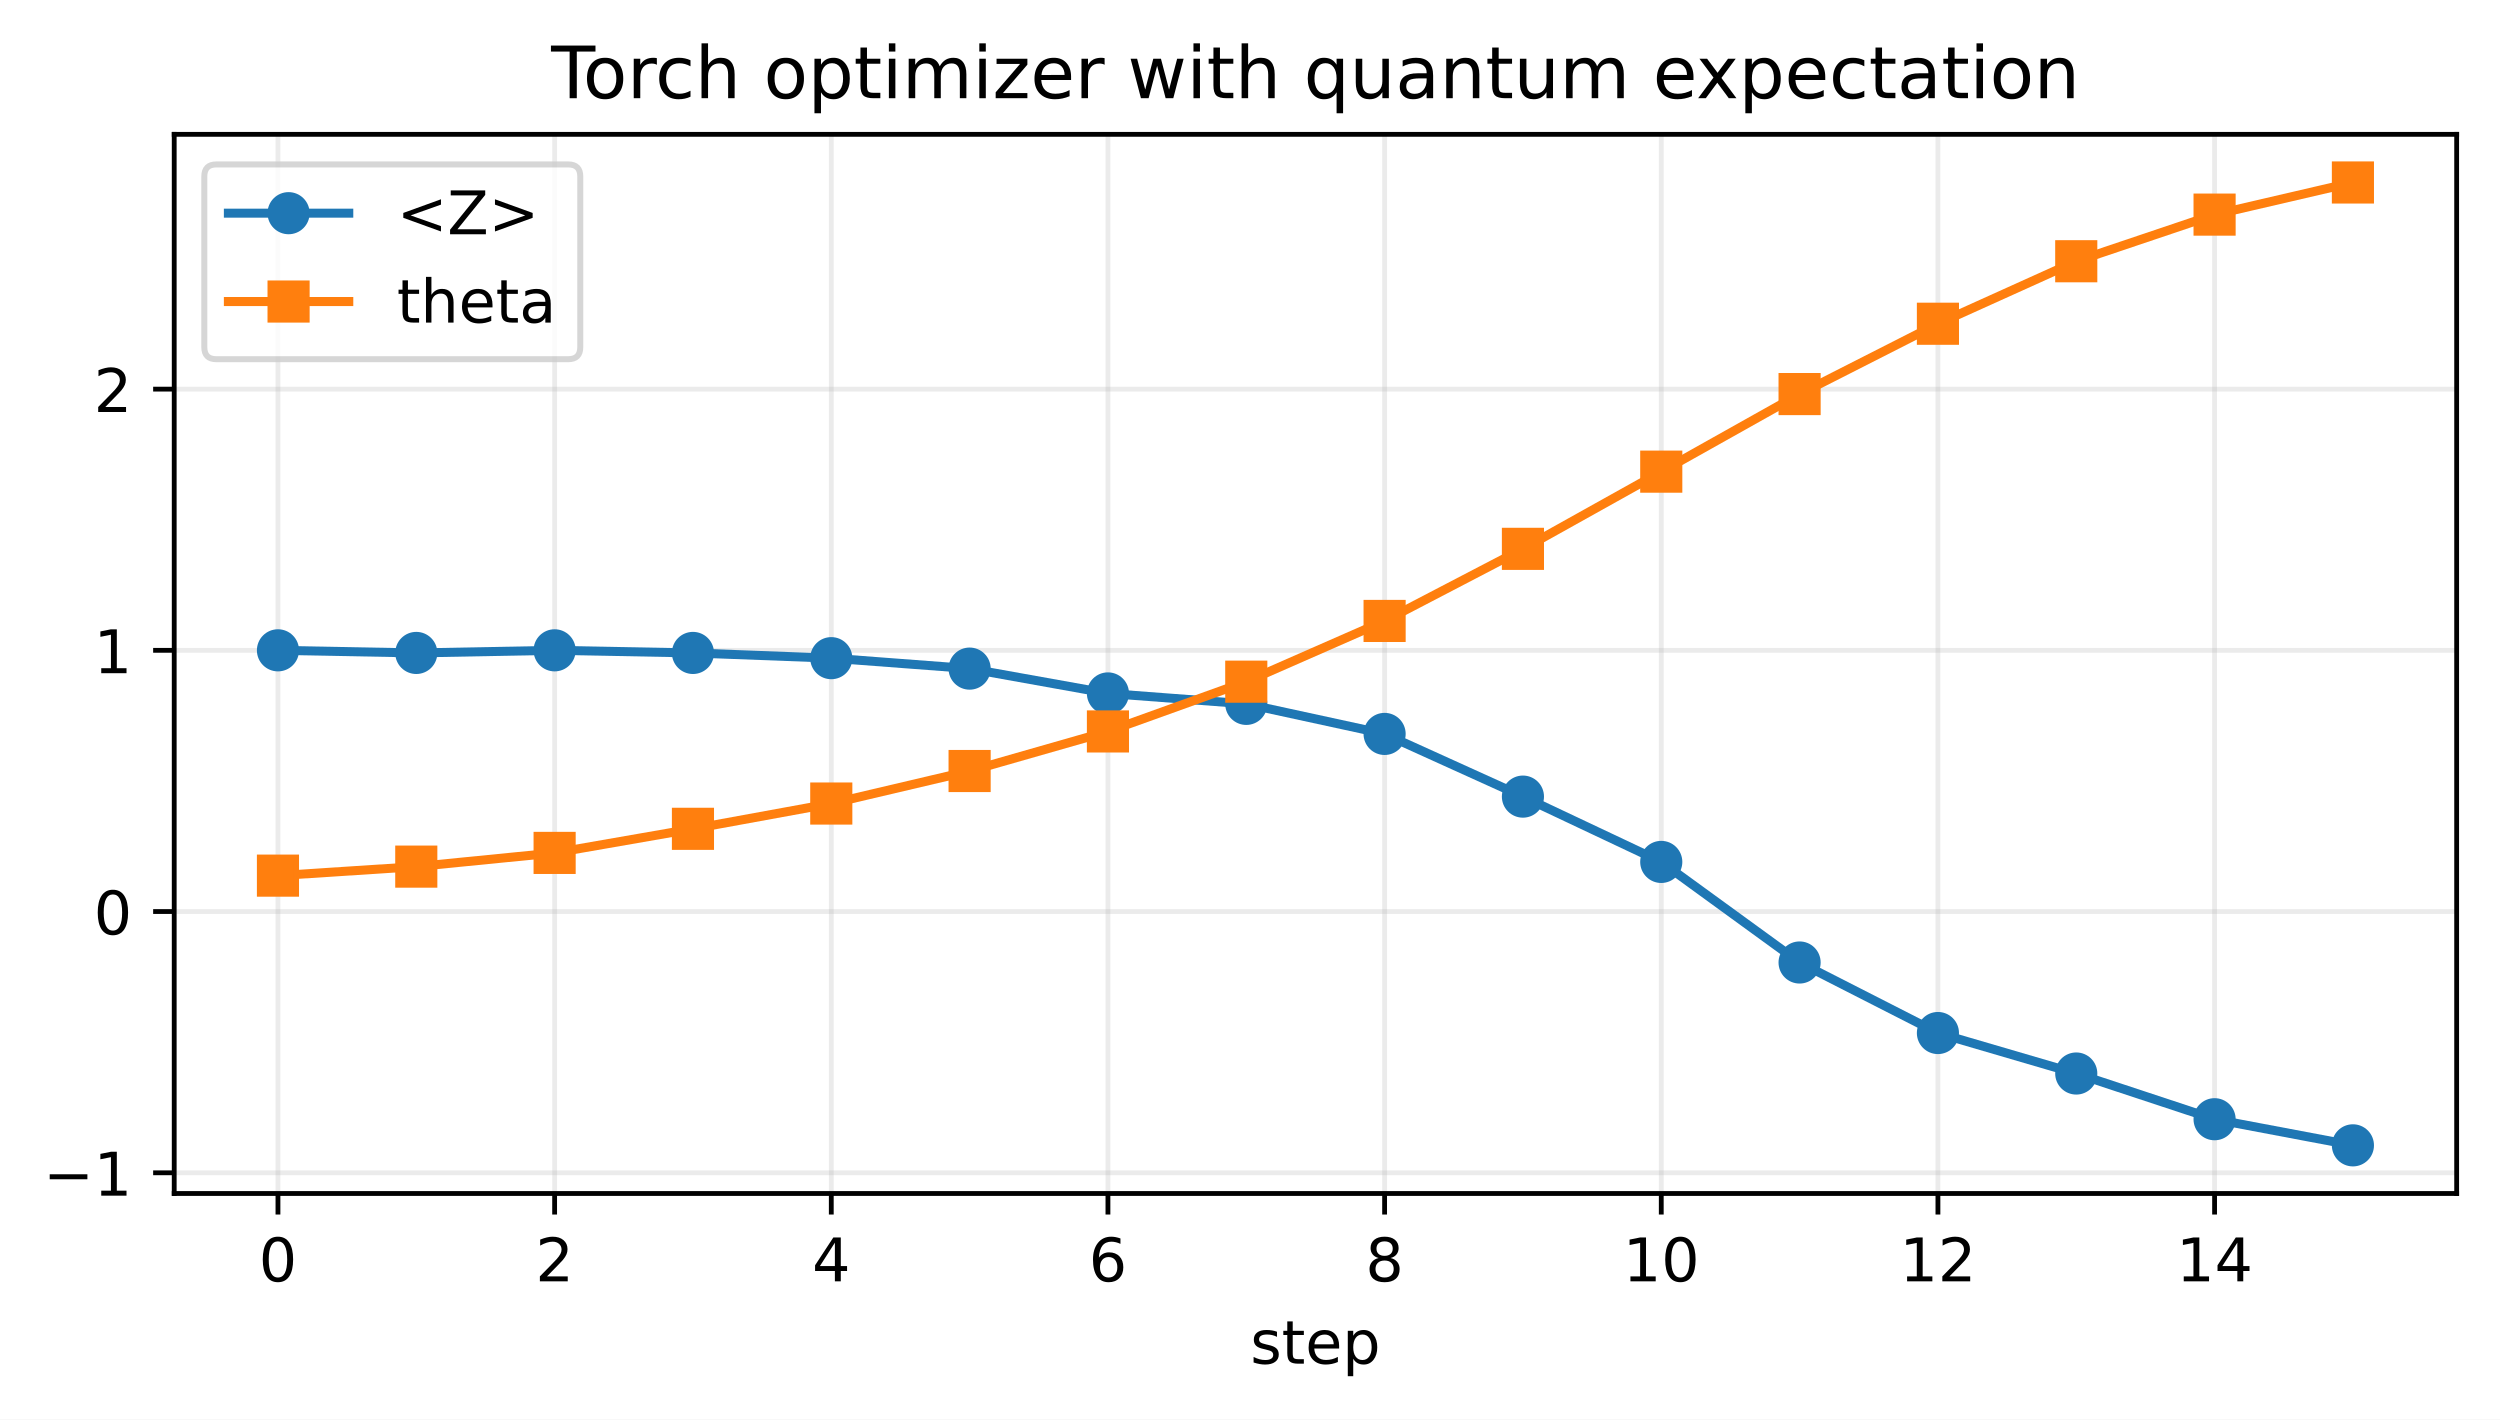
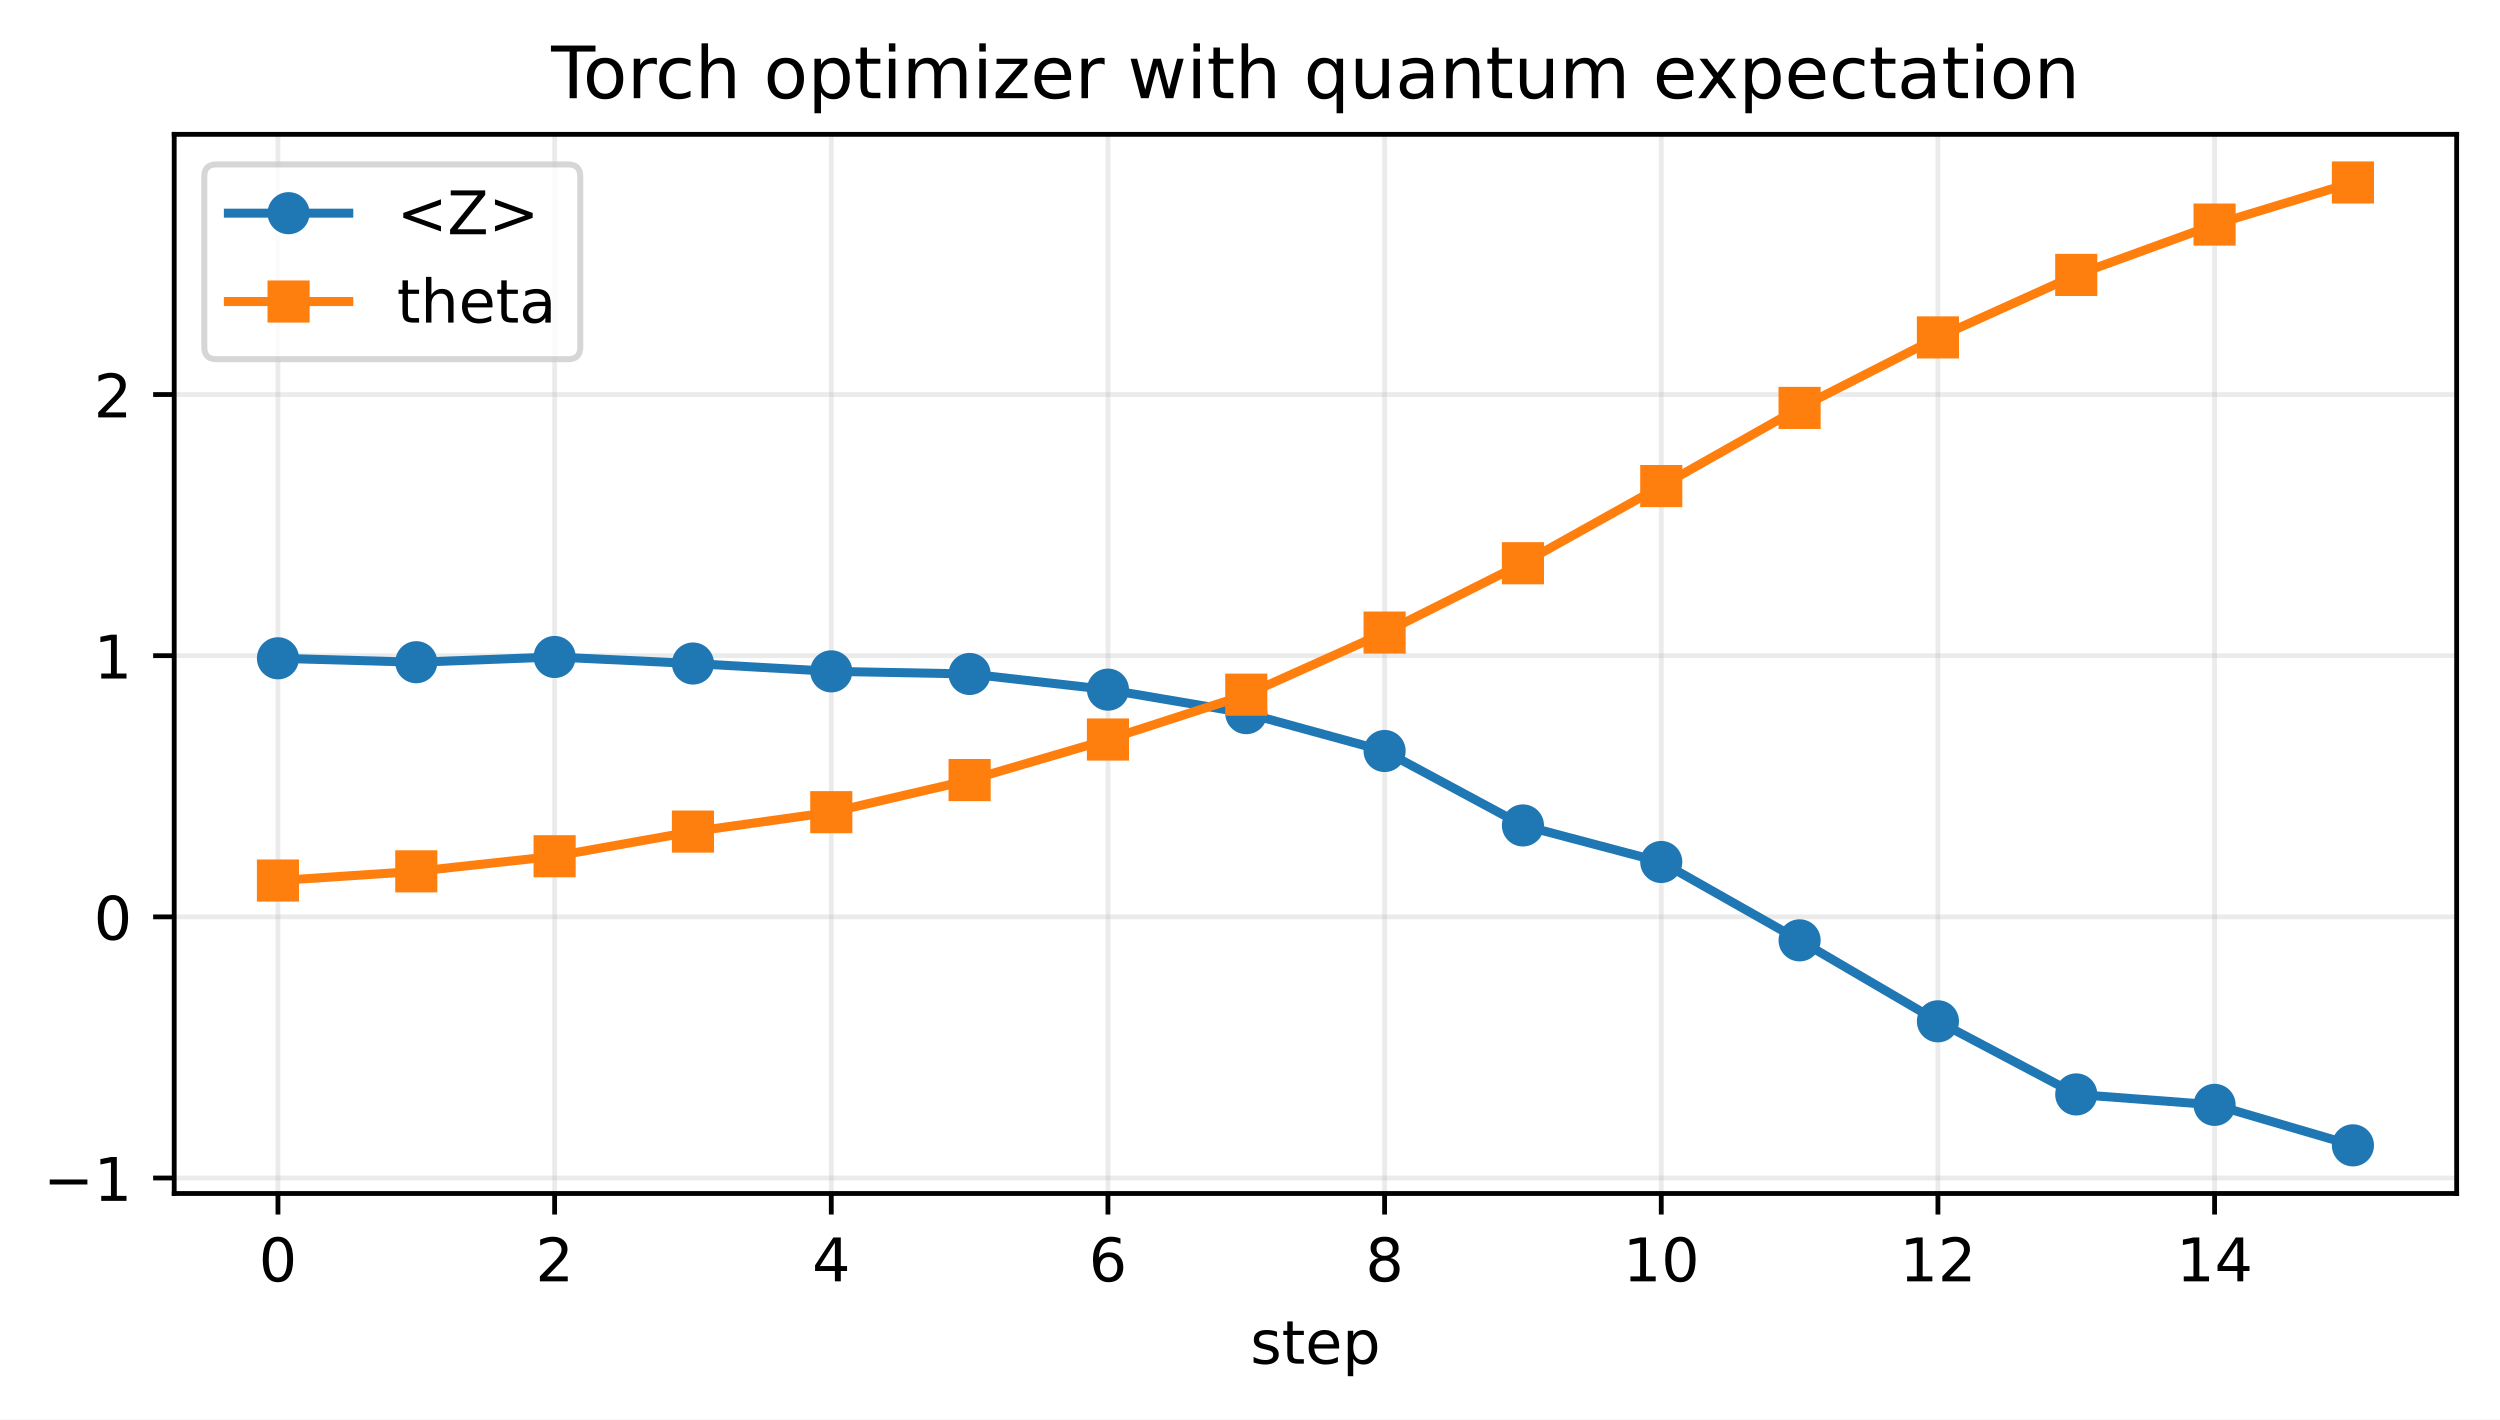
<svg xmlns="http://www.w3.org/2000/svg" xmlns:xlink="http://www.w3.org/1999/xlink" width="415.332pt" height="235.834pt" viewBox="0 0 415.332 235.834" version="1.1">
  <defs>
    <style type="text/css">*{stroke-linejoin: round; stroke-linecap: butt}</style>
  </defs>
  <g id="figure_1">
    <g id="patch_1">
      <path d="M 0 235.834  L 415.332 235.834  L 415.332 0  L 0 0  z " style="fill: #ffffff" />
    </g>
    <g id="axes_1">
      <g id="patch_2">
        <path d="M 28.942 198.278  L 408.132 198.278  L 408.132 22.318  L 28.942 22.318  z " style="fill: #ffffff" />
      </g>
      <g id="matplotlib.axis_1">
        <g id="xtick_1">
          <g id="line2d_1">
-             <path d="M 46.178 198.278  L 46.178 22.318  " clip-path="url(#p0f041c15f5)" style="fill: none; stroke: #b0b0b0; stroke-opacity: 0.25; stroke-width: 0.8; stroke-linecap: square" />
+             <path d="M 46.178 198.278  L 46.178 22.318  " clip-path="url(#p32394bb0f0)" style="fill: none; stroke: #b0b0b0; stroke-opacity: 0.25; stroke-width: 0.8; stroke-linecap: square" />
          </g>
          <g id="line2d_2">
            <defs>
-               <path id="md11bc94b67" d="M 0 0  L 0 3.5  " style="stroke: #000000; stroke-width: 0.8" />
+               <path id="md004300dd8" d="M 0 0  L 0 3.5  " style="stroke: #000000; stroke-width: 0.8" />
            </defs>
            <g>
-               <use xlink:href="#md11bc94b67" x="46.178" y="198.278" style="stroke: #000000; stroke-width: 0.8" />
+               <use xlink:href="#md004300dd8" x="46.178" y="198.278" style="stroke: #000000; stroke-width: 0.8" />
            </g>
          </g>
          <g id="text_1">
            <g transform="translate(42.99685 212.8766) scale(0.1 -0.1)">
              <defs>
                <path id="DejaVuSans-30" d="M 2034 4250  Q 1547 4250 1301 3770  Q 1056 3291 1056 2328  Q 1056 1369 1301 889  Q 1547 409 2034 409  Q 2525 409 2770 889  Q 3016 1369 3016 2328  Q 3016 3291 2770 3770  Q 2525 4250 2034 4250  z M 2034 4750  Q 2819 4750 3233 4129  Q 3647 3509 3647 2328  Q 3647 1150 3233 529  Q 2819 -91 2034 -91  Q 1250 -91 836 529  Q 422 1150 422 2328  Q 422 3509 836 4129  Q 1250 4750 2034 4750  z " transform="scale(0.015625)" />
              </defs>
              <use xlink:href="#DejaVuSans-30" />
            </g>
          </g>
        </g>
        <g id="xtick_2">
          <g id="line2d_3">
-             <path d="M 92.141 198.278  L 92.141 22.318  " clip-path="url(#p0f041c15f5)" style="fill: none; stroke: #b0b0b0; stroke-opacity: 0.25; stroke-width: 0.8; stroke-linecap: square" />
+             <path d="M 92.141 198.278  L 92.141 22.318  " clip-path="url(#p32394bb0f0)" style="fill: none; stroke: #b0b0b0; stroke-opacity: 0.25; stroke-width: 0.8; stroke-linecap: square" />
          </g>
          <g id="line2d_4">
            <g>
-               <use xlink:href="#md11bc94b67" x="92.141" y="198.278" style="stroke: #000000; stroke-width: 0.8" />
+               <use xlink:href="#md004300dd8" x="92.141" y="198.278" style="stroke: #000000; stroke-width: 0.8" />
            </g>
          </g>
          <g id="text_2">
            <g transform="translate(88.95927 212.8766) scale(0.1 -0.1)">
              <defs>
                <path id="DejaVuSans-32" d="M 1228 531  L 3431 531  L 3431 0  L 469 0  L 469 531  Q 828 903 1448 1529  Q 2069 2156 2228 2338  Q 2531 2678 2651 2914  Q 2772 3150 2772 3378  Q 2772 3750 2511 3984  Q 2250 4219 1831 4219  Q 1534 4219 1204 4116  Q 875 4013 500 3803  L 500 4441  Q 881 4594 1212 4672  Q 1544 4750 1819 4750  Q 2544 4750 2975 4387  Q 3406 4025 3406 3419  Q 3406 3131 3298 2873  Q 3191 2616 2906 2266  Q 2828 2175 2409 1742  Q 1991 1309 1228 531  z " transform="scale(0.015625)" />
              </defs>
              <use xlink:href="#DejaVuSans-32" />
            </g>
          </g>
        </g>
        <g id="xtick_3">
          <g id="line2d_5">
-             <path d="M 138.103 198.278  L 138.103 22.318  " clip-path="url(#p0f041c15f5)" style="fill: none; stroke: #b0b0b0; stroke-opacity: 0.25; stroke-width: 0.8; stroke-linecap: square" />
+             <path d="M 138.103 198.278  L 138.103 22.318  " clip-path="url(#p32394bb0f0)" style="fill: none; stroke: #b0b0b0; stroke-opacity: 0.25; stroke-width: 0.8; stroke-linecap: square" />
          </g>
          <g id="line2d_6">
            <g>
-               <use xlink:href="#md11bc94b67" x="138.103" y="198.278" style="stroke: #000000; stroke-width: 0.8" />
+               <use xlink:href="#md004300dd8" x="138.103" y="198.278" style="stroke: #000000; stroke-width: 0.8" />
            </g>
          </g>
          <g id="text_3">
            <g transform="translate(134.9217 212.8766) scale(0.1 -0.1)">
              <defs>
                <path id="DejaVuSans-34" d="M 2419 4116  L 825 1625  L 2419 1625  L 2419 4116  z M 2253 4666  L 3047 4666  L 3047 1625  L 3713 1625  L 3713 1100  L 3047 1100  L 3047 0  L 2419 0  L 2419 1100  L 313 1100  L 313 1709  L 2253 4666  z " transform="scale(0.015625)" />
              </defs>
              <use xlink:href="#DejaVuSans-34" />
            </g>
          </g>
        </g>
        <g id="xtick_4">
          <g id="line2d_7">
-             <path d="M 184.065 198.278  L 184.065 22.318  " clip-path="url(#p0f041c15f5)" style="fill: none; stroke: #b0b0b0; stroke-opacity: 0.25; stroke-width: 0.8; stroke-linecap: square" />
+             <path d="M 184.065 198.278  L 184.065 22.318  " clip-path="url(#p32394bb0f0)" style="fill: none; stroke: #b0b0b0; stroke-opacity: 0.25; stroke-width: 0.8; stroke-linecap: square" />
          </g>
          <g id="line2d_8">
            <g>
-               <use xlink:href="#md11bc94b67" x="184.065" y="198.278" style="stroke: #000000; stroke-width: 0.8" />
+               <use xlink:href="#md004300dd8" x="184.065" y="198.278" style="stroke: #000000; stroke-width: 0.8" />
            </g>
          </g>
          <g id="text_4">
            <g transform="translate(180.8841 212.8766) scale(0.1 -0.1)">
              <defs>
                <path id="DejaVuSans-36" d="M 2113 2584  Q 1688 2584 1439 2293  Q 1191 2003 1191 1497  Q 1191 994 1439 701  Q 1688 409 2113 409  Q 2538 409 2786 701  Q 3034 994 3034 1497  Q 3034 2003 2786 2293  Q 2538 2584 2113 2584  z M 3366 4563  L 3366 3988  Q 3128 4100 2886 4159  Q 2644 4219 2406 4219  Q 1781 4219 1451 3797  Q 1122 3375 1075 2522  Q 1259 2794 1537 2939  Q 1816 3084 2150 3084  Q 2853 3084 3261 2657  Q 3669 2231 3669 1497  Q 3669 778 3244 343  Q 2819 -91 2113 -91  Q 1303 -91 875 529  Q 447 1150 447 2328  Q 447 3434 972 4092  Q 1497 4750 2381 4750  Q 2619 4750 2861 4703  Q 3103 4656 3366 4563  z " transform="scale(0.015625)" />
              </defs>
              <use xlink:href="#DejaVuSans-36" />
            </g>
          </g>
        </g>
        <g id="xtick_5">
          <g id="line2d_9">
-             <path d="M 230.028 198.278  L 230.028 22.318  " clip-path="url(#p0f041c15f5)" style="fill: none; stroke: #b0b0b0; stroke-opacity: 0.25; stroke-width: 0.8; stroke-linecap: square" />
+             <path d="M 230.028 198.278  L 230.028 22.318  " clip-path="url(#p32394bb0f0)" style="fill: none; stroke: #b0b0b0; stroke-opacity: 0.25; stroke-width: 0.8; stroke-linecap: square" />
          </g>
          <g id="line2d_10">
            <g>
-               <use xlink:href="#md11bc94b67" x="230.028" y="198.278" style="stroke: #000000; stroke-width: 0.8" />
+               <use xlink:href="#md004300dd8" x="230.028" y="198.278" style="stroke: #000000; stroke-width: 0.8" />
            </g>
          </g>
          <g id="text_5">
            <g transform="translate(226.8465 212.8766) scale(0.1 -0.1)">
              <defs>
                <path id="DejaVuSans-38" d="M 2034 2216  Q 1584 2216 1326 1975  Q 1069 1734 1069 1313  Q 1069 891 1326 650  Q 1584 409 2034 409  Q 2484 409 2743 651  Q 3003 894 3003 1313  Q 3003 1734 2745 1975  Q 2488 2216 2034 2216  z M 1403 2484  Q 997 2584 770 2862  Q 544 3141 544 3541  Q 544 4100 942 4425  Q 1341 4750 2034 4750  Q 2731 4750 3128 4425  Q 3525 4100 3525 3541  Q 3525 3141 3298 2862  Q 3072 2584 2669 2484  Q 3125 2378 3379 2068  Q 3634 1759 3634 1313  Q 3634 634 3220 271  Q 2806 -91 2034 -91  Q 1263 -91 848 271  Q 434 634 434 1313  Q 434 1759 690 2068  Q 947 2378 1403 2484  z M 1172 3481  Q 1172 3119 1398 2916  Q 1625 2713 2034 2713  Q 2441 2713 2670 2916  Q 2900 3119 2900 3481  Q 2900 3844 2670 4047  Q 2441 4250 2034 4250  Q 1625 4250 1398 4047  Q 1172 3844 1172 3481  z " transform="scale(0.015625)" />
              </defs>
              <use xlink:href="#DejaVuSans-38" />
            </g>
          </g>
        </g>
        <g id="xtick_6">
          <g id="line2d_11">
-             <path d="M 275.99 198.278  L 275.99 22.318  " clip-path="url(#p0f041c15f5)" style="fill: none; stroke: #b0b0b0; stroke-opacity: 0.25; stroke-width: 0.8; stroke-linecap: square" />
+             <path d="M 275.99 198.278  L 275.99 22.318  " clip-path="url(#p32394bb0f0)" style="fill: none; stroke: #b0b0b0; stroke-opacity: 0.25; stroke-width: 0.8; stroke-linecap: square" />
          </g>
          <g id="line2d_12">
            <g>
-               <use xlink:href="#md11bc94b67" x="275.99" y="198.278" style="stroke: #000000; stroke-width: 0.8" />
+               <use xlink:href="#md004300dd8" x="275.99" y="198.278" style="stroke: #000000; stroke-width: 0.8" />
            </g>
          </g>
          <g id="text_6">
            <g transform="translate(269.6277 212.8766) scale(0.1 -0.1)">
              <defs>
                <path id="DejaVuSans-31" d="M 794 531  L 1825 531  L 1825 4091  L 703 3866  L 703 4441  L 1819 4666  L 2450 4666  L 2450 531  L 3481 531  L 3481 0  L 794 0  L 794 531  z " transform="scale(0.015625)" />
              </defs>
              <use xlink:href="#DejaVuSans-31" />
              <use xlink:href="#DejaVuSans-30" transform="translate(63.62305 0)" />
            </g>
          </g>
        </g>
        <g id="xtick_7">
          <g id="line2d_13">
-             <path d="M 321.953 198.278  L 321.953 22.318  " clip-path="url(#p0f041c15f5)" style="fill: none; stroke: #b0b0b0; stroke-opacity: 0.25; stroke-width: 0.8; stroke-linecap: square" />
+             <path d="M 321.953 198.278  L 321.953 22.318  " clip-path="url(#p32394bb0f0)" style="fill: none; stroke: #b0b0b0; stroke-opacity: 0.25; stroke-width: 0.8; stroke-linecap: square" />
          </g>
          <g id="line2d_14">
            <g>
-               <use xlink:href="#md11bc94b67" x="321.953" y="198.278" style="stroke: #000000; stroke-width: 0.8" />
+               <use xlink:href="#md004300dd8" x="321.953" y="198.278" style="stroke: #000000; stroke-width: 0.8" />
            </g>
          </g>
          <g id="text_7">
            <g transform="translate(315.5901 212.8766) scale(0.1 -0.1)">
              <use xlink:href="#DejaVuSans-31" />
              <use xlink:href="#DejaVuSans-32" transform="translate(63.62305 0)" />
            </g>
          </g>
        </g>
        <g id="xtick_8">
          <g id="line2d_15">
-             <path d="M 367.915 198.278  L 367.915 22.318  " clip-path="url(#p0f041c15f5)" style="fill: none; stroke: #b0b0b0; stroke-opacity: 0.25; stroke-width: 0.8; stroke-linecap: square" />
+             <path d="M 367.915 198.278  L 367.915 22.318  " clip-path="url(#p32394bb0f0)" style="fill: none; stroke: #b0b0b0; stroke-opacity: 0.25; stroke-width: 0.8; stroke-linecap: square" />
          </g>
          <g id="line2d_16">
            <g>
-               <use xlink:href="#md11bc94b67" x="367.915" y="198.278" style="stroke: #000000; stroke-width: 0.8" />
+               <use xlink:href="#md004300dd8" x="367.915" y="198.278" style="stroke: #000000; stroke-width: 0.8" />
            </g>
          </g>
          <g id="text_8">
            <g transform="translate(361.5526 212.8766) scale(0.1 -0.1)">
              <use xlink:href="#DejaVuSans-31" />
              <use xlink:href="#DejaVuSans-34" transform="translate(63.62305 0)" />
            </g>
          </g>
        </g>
        <g id="text_9">
          <g transform="translate(207.7216 226.5547) scale(0.1 -0.1)">
            <defs>
              <path id="DejaVuSans-73" d="M 2834 3397  L 2834 2853  Q 2591 2978 2328 3040  Q 2066 3103 1784 3103  Q 1356 3103 1142 2972  Q 928 2841 928 2578  Q 928 2378 1081 2264  Q 1234 2150 1697 2047  L 1894 2003  Q 2506 1872 2764 1633  Q 3022 1394 3022 966  Q 3022 478 2636 193  Q 2250 -91 1575 -91  Q 1294 -91 989 -36  Q 684 19 347 128  L 347 722  Q 666 556 975 473  Q 1284 391 1588 391  Q 1994 391 2212 530  Q 2431 669 2431 922  Q 2431 1156 2273 1281  Q 2116 1406 1581 1522  L 1381 1569  Q 847 1681 609 1914  Q 372 2147 372 2553  Q 372 3047 722 3315  Q 1072 3584 1716 3584  Q 2034 3584 2315 3537  Q 2597 3491 2834 3397  z " transform="scale(0.015625)" />
              <path id="DejaVuSans-74" d="M 1172 4494  L 1172 3500  L 2356 3500  L 2356 3053  L 1172 3053  L 1172 1153  Q 1172 725 1289 603  Q 1406 481 1766 481  L 2356 481  L 2356 0  L 1766 0  Q 1100 0 847 248  Q 594 497 594 1153  L 594 3053  L 172 3053  L 172 3500  L 594 3500  L 594 4494  L 1172 4494  z " transform="scale(0.015625)" />
              <path id="DejaVuSans-65" d="M 3597 1894  L 3597 1613  L 953 1613  Q 991 1019 1311 708  Q 1631 397 2203 397  Q 2534 397 2845 478  Q 3156 559 3463 722  L 3463 178  Q 3153 47 2828 -22  Q 2503 -91 2169 -91  Q 1331 -91 842 396  Q 353 884 353 1716  Q 353 2575 817 3079  Q 1281 3584 2069 3584  Q 2775 3584 3186 3129  Q 3597 2675 3597 1894  z M 3022 2063  Q 3016 2534 2758 2815  Q 2500 3097 2075 3097  Q 1594 3097 1305 2825  Q 1016 2553 972 2059  L 3022 2063  z " transform="scale(0.015625)" />
              <path id="DejaVuSans-70" d="M 1159 525  L 1159 -1331  L 581 -1331  L 581 3500  L 1159 3500  L 1159 2969  Q 1341 3281 1617 3432  Q 1894 3584 2278 3584  Q 2916 3584 3314 3078  Q 3713 2572 3713 1747  Q 3713 922 3314 415  Q 2916 -91 2278 -91  Q 1894 -91 1617 61  Q 1341 213 1159 525  z M 3116 1747  Q 3116 2381 2855 2742  Q 2594 3103 2138 3103  Q 1681 3103 1420 2742  Q 1159 2381 1159 1747  Q 1159 1113 1420 752  Q 1681 391 2138 391  Q 2594 391 2855 752  Q 3116 1113 3116 1747  z " transform="scale(0.015625)" />
            </defs>
            <use xlink:href="#DejaVuSans-73" />
            <use xlink:href="#DejaVuSans-74" transform="translate(52.09961 0)" />
            <use xlink:href="#DejaVuSans-65" transform="translate(91.30859 0)" />
            <use xlink:href="#DejaVuSans-70" transform="translate(152.832 0)" />
          </g>
        </g>
      </g>
      <g id="matplotlib.axis_2">
        <g id="ytick_1">
          <g id="line2d_17">
-             <path d="M 28.942 194.837  L 408.132 194.837  " clip-path="url(#p0f041c15f5)" style="fill: none; stroke: #b0b0b0; stroke-opacity: 0.25; stroke-width: 0.8; stroke-linecap: square" />
+             <path d="M 28.942 195.703  L 408.132 195.703  " clip-path="url(#p32394bb0f0)" style="fill: none; stroke: #b0b0b0; stroke-opacity: 0.25; stroke-width: 0.8; stroke-linecap: square" />
          </g>
          <g id="line2d_18">
            <defs>
-               <path id="m777b293f37" d="M 0 0  L -3.5 0  " style="stroke: #000000; stroke-width: 0.8" />
+               <path id="m01f4d328b0" d="M 0 0  L -3.5 0  " style="stroke: #000000; stroke-width: 0.8" />
            </defs>
            <g>
-               <use xlink:href="#m777b293f37" x="28.942" y="194.837" style="stroke: #000000; stroke-width: 0.8" />
+               <use xlink:href="#m01f4d328b0" x="28.942" y="195.703" style="stroke: #000000; stroke-width: 0.8" />
            </g>
          </g>
          <g id="text_10">
-             <g transform="translate(7.2 198.6359) scale(0.1 -0.1)">
+             <g transform="translate(7.2 199.5024) scale(0.1 -0.1)">
              <defs>
                <path id="DejaVuSans-2212" d="M 678 2272  L 4684 2272  L 4684 1741  L 678 1741  L 678 2272  z " transform="scale(0.015625)" />
              </defs>
              <use xlink:href="#DejaVuSans-2212" />
              <use xlink:href="#DejaVuSans-31" transform="translate(83.78906 0)" />
            </g>
          </g>
        </g>
        <g id="ytick_2">
          <g id="line2d_19">
-             <path d="M 28.942 151.439  L 408.132 151.439  " clip-path="url(#p0f041c15f5)" style="fill: none; stroke: #b0b0b0; stroke-opacity: 0.25; stroke-width: 0.8; stroke-linecap: square" />
+             <path d="M 28.942 152.317  L 408.132 152.317  " clip-path="url(#p32394bb0f0)" style="fill: none; stroke: #b0b0b0; stroke-opacity: 0.25; stroke-width: 0.8; stroke-linecap: square" />
          </g>
          <g id="line2d_20">
            <g>
-               <use xlink:href="#m777b293f37" x="28.942" y="151.439" style="stroke: #000000; stroke-width: 0.8" />
+               <use xlink:href="#m01f4d328b0" x="28.942" y="152.317" style="stroke: #000000; stroke-width: 0.8" />
            </g>
          </g>
          <g id="text_11">
-             <g transform="translate(15.57969 155.2383) scale(0.1 -0.1)">
+             <g transform="translate(15.57969 156.1165) scale(0.1 -0.1)">
              <use xlink:href="#DejaVuSans-30" />
            </g>
          </g>
        </g>
        <g id="ytick_3">
          <g id="line2d_21">
-             <path d="M 28.942 108.041  L 408.132 108.041  " clip-path="url(#p0f041c15f5)" style="fill: none; stroke: #b0b0b0; stroke-opacity: 0.25; stroke-width: 0.8; stroke-linecap: square" />
+             <path d="M 28.942 108.931  L 408.132 108.931  " clip-path="url(#p32394bb0f0)" style="fill: none; stroke: #b0b0b0; stroke-opacity: 0.25; stroke-width: 0.8; stroke-linecap: square" />
          </g>
          <g id="line2d_22">
            <g>
-               <use xlink:href="#m777b293f37" x="28.942" y="108.041" style="stroke: #000000; stroke-width: 0.8" />
+               <use xlink:href="#m01f4d328b0" x="28.942" y="108.931" style="stroke: #000000; stroke-width: 0.8" />
            </g>
          </g>
          <g id="text_12">
-             <g transform="translate(15.57969 111.8407) scale(0.1 -0.1)">
+             <g transform="translate(15.57969 112.7307) scale(0.1 -0.1)">
              <use xlink:href="#DejaVuSans-31" />
            </g>
          </g>
        </g>
        <g id="ytick_4">
          <g id="line2d_23">
-             <path d="M 28.942 64.644  L 408.132 64.644  " clip-path="url(#p0f041c15f5)" style="fill: none; stroke: #b0b0b0; stroke-opacity: 0.25; stroke-width: 0.8; stroke-linecap: square" />
+             <path d="M 28.942 65.546  L 408.132 65.546  " clip-path="url(#p32394bb0f0)" style="fill: none; stroke: #b0b0b0; stroke-opacity: 0.25; stroke-width: 0.8; stroke-linecap: square" />
          </g>
          <g id="line2d_24">
            <g>
-               <use xlink:href="#m777b293f37" x="28.942" y="64.644" style="stroke: #000000; stroke-width: 0.8" />
+               <use xlink:href="#m01f4d328b0" x="28.942" y="65.546" style="stroke: #000000; stroke-width: 0.8" />
            </g>
          </g>
          <g id="text_13">
-             <g transform="translate(15.57969 68.44304) scale(0.1 -0.1)">
+             <g transform="translate(15.57969 69.34484) scale(0.1 -0.1)">
              <use xlink:href="#DejaVuSans-32" />
            </g>
          </g>
        </g>
      </g>
      <g id="line2d_25">
-         <path d="M 46.178 108.041  L 69.159 108.475  L 92.141 108.041  L 115.122 108.475  L 138.103 109.343  L 161.084 111.079  L 184.065 115.202  L 207.047 116.938  L 230.028 121.929  L 253.009 132.344  L 275.99 143.194  L 298.971 159.902  L 321.953 171.619  L 344.934 178.346  L 367.915 185.94  L 390.896 190.28  " clip-path="url(#p0f041c15f5)" style="fill: none; stroke: #1f77b4; stroke-width: 1.5; stroke-linecap: square" />
+         <path d="M 46.178 109.365  L 69.159 110.016  L 92.141 109.148  L 115.122 110.233  L 138.103 111.535  L 161.084 111.968  L 184.065 114.572  L 207.047 118.476  L 230.028 124.767  L 253.009 137.132  L 275.99 143.206  L 298.971 156.222  L 321.953 169.672  L 344.934 181.82  L 367.915 183.555  L 390.896 190.28  " clip-path="url(#p32394bb0f0)" style="fill: none; stroke: #1f77b4; stroke-width: 1.5; stroke-linecap: square" />
        <defs>
-           <path id="m36c9e68226" d="M 0 3  C 0.796 3 1.559 2.684 2.121 2.121  C 2.684 1.559 3 0.796 3 0  C 3 -0.796 2.684 -1.559 2.121 -2.121  C 1.559 -2.684 0.796 -3 0 -3  C -0.796 -3 -1.559 -2.684 -2.121 -2.121  C -2.684 -1.559 -3 -0.796 -3 0  C -3 0.796 -2.684 1.559 -2.121 2.121  C -1.559 2.684 -0.796 3 0 3  z " style="stroke: #1f77b4" />
+           <path id="m5b574ee3e4" d="M 0 3  C 0.796 3 1.559 2.684 2.121 2.121  C 2.684 1.559 3 0.796 3 0  C 3 -0.796 2.684 -1.559 2.121 -2.121  C 1.559 -2.684 0.796 -3 0 -3  C -0.796 -3 -1.559 -2.684 -2.121 -2.121  C -2.684 -1.559 -3 -0.796 -3 0  C -3 0.796 -2.684 1.559 -2.121 2.121  C -1.559 2.684 -0.796 3 0 3  z " style="stroke: #1f77b4" />
        </defs>
-         <g clip-path="url(#p0f041c15f5)">
-           <use xlink:href="#m36c9e68226" x="46.178" y="108.041" style="fill: #1f77b4; stroke: #1f77b4" />
-           <use xlink:href="#m36c9e68226" x="69.159" y="108.475" style="fill: #1f77b4; stroke: #1f77b4" />
-           <use xlink:href="#m36c9e68226" x="92.141" y="108.041" style="fill: #1f77b4; stroke: #1f77b4" />
-           <use xlink:href="#m36c9e68226" x="115.122" y="108.475" style="fill: #1f77b4; stroke: #1f77b4" />
-           <use xlink:href="#m36c9e68226" x="138.103" y="109.343" style="fill: #1f77b4; stroke: #1f77b4" />
-           <use xlink:href="#m36c9e68226" x="161.084" y="111.079" style="fill: #1f77b4; stroke: #1f77b4" />
-           <use xlink:href="#m36c9e68226" x="184.065" y="115.202" style="fill: #1f77b4; stroke: #1f77b4" />
-           <use xlink:href="#m36c9e68226" x="207.047" y="116.938" style="fill: #1f77b4; stroke: #1f77b4" />
-           <use xlink:href="#m36c9e68226" x="230.028" y="121.929" style="fill: #1f77b4; stroke: #1f77b4" />
-           <use xlink:href="#m36c9e68226" x="253.009" y="132.344" style="fill: #1f77b4; stroke: #1f77b4" />
-           <use xlink:href="#m36c9e68226" x="275.99" y="143.194" style="fill: #1f77b4; stroke: #1f77b4" />
-           <use xlink:href="#m36c9e68226" x="298.971" y="159.902" style="fill: #1f77b4; stroke: #1f77b4" />
-           <use xlink:href="#m36c9e68226" x="321.953" y="171.619" style="fill: #1f77b4; stroke: #1f77b4" />
-           <use xlink:href="#m36c9e68226" x="344.934" y="178.346" style="fill: #1f77b4; stroke: #1f77b4" />
-           <use xlink:href="#m36c9e68226" x="367.915" y="185.94" style="fill: #1f77b4; stroke: #1f77b4" />
-           <use xlink:href="#m36c9e68226" x="390.896" y="190.28" style="fill: #1f77b4; stroke: #1f77b4" />
+         <g clip-path="url(#p32394bb0f0)">
+           <use xlink:href="#m5b574ee3e4" x="46.178" y="109.365" style="fill: #1f77b4; stroke: #1f77b4" />
+           <use xlink:href="#m5b574ee3e4" x="69.159" y="110.016" style="fill: #1f77b4; stroke: #1f77b4" />
+           <use xlink:href="#m5b574ee3e4" x="92.141" y="109.148" style="fill: #1f77b4; stroke: #1f77b4" />
+           <use xlink:href="#m5b574ee3e4" x="115.122" y="110.233" style="fill: #1f77b4; stroke: #1f77b4" />
+           <use xlink:href="#m5b574ee3e4" x="138.103" y="111.535" style="fill: #1f77b4; stroke: #1f77b4" />
+           <use xlink:href="#m5b574ee3e4" x="161.084" y="111.968" style="fill: #1f77b4; stroke: #1f77b4" />
+           <use xlink:href="#m5b574ee3e4" x="184.065" y="114.572" style="fill: #1f77b4; stroke: #1f77b4" />
+           <use xlink:href="#m5b574ee3e4" x="207.047" y="118.476" style="fill: #1f77b4; stroke: #1f77b4" />
+           <use xlink:href="#m5b574ee3e4" x="230.028" y="124.767" style="fill: #1f77b4; stroke: #1f77b4" />
+           <use xlink:href="#m5b574ee3e4" x="253.009" y="137.132" style="fill: #1f77b4; stroke: #1f77b4" />
+           <use xlink:href="#m5b574ee3e4" x="275.99" y="143.206" style="fill: #1f77b4; stroke: #1f77b4" />
+           <use xlink:href="#m5b574ee3e4" x="298.971" y="156.222" style="fill: #1f77b4; stroke: #1f77b4" />
+           <use xlink:href="#m5b574ee3e4" x="321.953" y="169.672" style="fill: #1f77b4; stroke: #1f77b4" />
+           <use xlink:href="#m5b574ee3e4" x="344.934" y="181.82" style="fill: #1f77b4; stroke: #1f77b4" />
+           <use xlink:href="#m5b574ee3e4" x="367.915" y="183.555" style="fill: #1f77b4; stroke: #1f77b4" />
+           <use xlink:href="#m5b574ee3e4" x="390.896" y="190.28" style="fill: #1f77b4; stroke: #1f77b4" />
        </g>
      </g>
      <g id="line2d_26">
-         <path d="M 46.178 145.472  L 69.159 143.975  L 92.141 141.696  L 115.122 137.693  L 138.103 133.494  L 161.084 128.091  L 184.065 121.516  L 207.047 113.249  L 230.028 103.159  L 253.009 91.181  L 275.99 78.357  L 298.971 65.468  L 321.953 53.784  L 344.934 43.401  L 367.915 35.654  L 390.896 30.316  " clip-path="url(#p0f041c15f5)" style="fill: none; stroke: #ff7f0e; stroke-width: 1.5; stroke-linecap: square" />
+         <path d="M 46.178 146.287  L 69.159 144.757  L 92.141 142.252  L 115.122 138.152  L 138.103 134.93  L 161.084 129.594  L 184.065 122.858  L 207.047 115.407  L 230.028 105.092  L 253.009 93.573  L 275.99 80.752  L 298.971 67.769  L 321.953 56.055  L 344.934 45.675  L 367.915 37.312  L 390.896 30.316  " clip-path="url(#p32394bb0f0)" style="fill: none; stroke: #ff7f0e; stroke-width: 1.5; stroke-linecap: square" />
        <defs>
-           <path id="mcb5e0e2c14" d="M -3 3  L 3 3  L 3 -3  L -3 -3  z " style="stroke: #ff7f0e; stroke-linejoin: miter" />
+           <path id="mb2bddedd91" d="M -3 3  L 3 3  L 3 -3  L -3 -3  z " style="stroke: #ff7f0e; stroke-linejoin: miter" />
        </defs>
-         <g clip-path="url(#p0f041c15f5)">
-           <use xlink:href="#mcb5e0e2c14" x="46.178" y="145.472" style="fill: #ff7f0e; stroke: #ff7f0e; stroke-linejoin: miter" />
-           <use xlink:href="#mcb5e0e2c14" x="69.159" y="143.975" style="fill: #ff7f0e; stroke: #ff7f0e; stroke-linejoin: miter" />
-           <use xlink:href="#mcb5e0e2c14" x="92.141" y="141.696" style="fill: #ff7f0e; stroke: #ff7f0e; stroke-linejoin: miter" />
-           <use xlink:href="#mcb5e0e2c14" x="115.122" y="137.693" style="fill: #ff7f0e; stroke: #ff7f0e; stroke-linejoin: miter" />
-           <use xlink:href="#mcb5e0e2c14" x="138.103" y="133.494" style="fill: #ff7f0e; stroke: #ff7f0e; stroke-linejoin: miter" />
-           <use xlink:href="#mcb5e0e2c14" x="161.084" y="128.091" style="fill: #ff7f0e; stroke: #ff7f0e; stroke-linejoin: miter" />
-           <use xlink:href="#mcb5e0e2c14" x="184.065" y="121.516" style="fill: #ff7f0e; stroke: #ff7f0e; stroke-linejoin: miter" />
-           <use xlink:href="#mcb5e0e2c14" x="207.047" y="113.249" style="fill: #ff7f0e; stroke: #ff7f0e; stroke-linejoin: miter" />
-           <use xlink:href="#mcb5e0e2c14" x="230.028" y="103.159" style="fill: #ff7f0e; stroke: #ff7f0e; stroke-linejoin: miter" />
-           <use xlink:href="#mcb5e0e2c14" x="253.009" y="91.181" style="fill: #ff7f0e; stroke: #ff7f0e; stroke-linejoin: miter" />
-           <use xlink:href="#mcb5e0e2c14" x="275.99" y="78.357" style="fill: #ff7f0e; stroke: #ff7f0e; stroke-linejoin: miter" />
-           <use xlink:href="#mcb5e0e2c14" x="298.971" y="65.468" style="fill: #ff7f0e; stroke: #ff7f0e; stroke-linejoin: miter" />
-           <use xlink:href="#mcb5e0e2c14" x="321.953" y="53.784" style="fill: #ff7f0e; stroke: #ff7f0e; stroke-linejoin: miter" />
-           <use xlink:href="#mcb5e0e2c14" x="344.934" y="43.401" style="fill: #ff7f0e; stroke: #ff7f0e; stroke-linejoin: miter" />
-           <use xlink:href="#mcb5e0e2c14" x="367.915" y="35.654" style="fill: #ff7f0e; stroke: #ff7f0e; stroke-linejoin: miter" />
-           <use xlink:href="#mcb5e0e2c14" x="390.896" y="30.316" style="fill: #ff7f0e; stroke: #ff7f0e; stroke-linejoin: miter" />
+         <g clip-path="url(#p32394bb0f0)">
+           <use xlink:href="#mb2bddedd91" x="46.178" y="146.287" style="fill: #ff7f0e; stroke: #ff7f0e; stroke-linejoin: miter" />
+           <use xlink:href="#mb2bddedd91" x="69.159" y="144.757" style="fill: #ff7f0e; stroke: #ff7f0e; stroke-linejoin: miter" />
+           <use xlink:href="#mb2bddedd91" x="92.141" y="142.252" style="fill: #ff7f0e; stroke: #ff7f0e; stroke-linejoin: miter" />
+           <use xlink:href="#mb2bddedd91" x="115.122" y="138.152" style="fill: #ff7f0e; stroke: #ff7f0e; stroke-linejoin: miter" />
+           <use xlink:href="#mb2bddedd91" x="138.103" y="134.93" style="fill: #ff7f0e; stroke: #ff7f0e; stroke-linejoin: miter" />
+           <use xlink:href="#mb2bddedd91" x="161.084" y="129.594" style="fill: #ff7f0e; stroke: #ff7f0e; stroke-linejoin: miter" />
+           <use xlink:href="#mb2bddedd91" x="184.065" y="122.858" style="fill: #ff7f0e; stroke: #ff7f0e; stroke-linejoin: miter" />
+           <use xlink:href="#mb2bddedd91" x="207.047" y="115.407" style="fill: #ff7f0e; stroke: #ff7f0e; stroke-linejoin: miter" />
+           <use xlink:href="#mb2bddedd91" x="230.028" y="105.092" style="fill: #ff7f0e; stroke: #ff7f0e; stroke-linejoin: miter" />
+           <use xlink:href="#mb2bddedd91" x="253.009" y="93.573" style="fill: #ff7f0e; stroke: #ff7f0e; stroke-linejoin: miter" />
+           <use xlink:href="#mb2bddedd91" x="275.99" y="80.752" style="fill: #ff7f0e; stroke: #ff7f0e; stroke-linejoin: miter" />
+           <use xlink:href="#mb2bddedd91" x="298.971" y="67.769" style="fill: #ff7f0e; stroke: #ff7f0e; stroke-linejoin: miter" />
+           <use xlink:href="#mb2bddedd91" x="321.953" y="56.055" style="fill: #ff7f0e; stroke: #ff7f0e; stroke-linejoin: miter" />
+           <use xlink:href="#mb2bddedd91" x="344.934" y="45.675" style="fill: #ff7f0e; stroke: #ff7f0e; stroke-linejoin: miter" />
+           <use xlink:href="#mb2bddedd91" x="367.915" y="37.312" style="fill: #ff7f0e; stroke: #ff7f0e; stroke-linejoin: miter" />
+           <use xlink:href="#mb2bddedd91" x="390.896" y="30.316" style="fill: #ff7f0e; stroke: #ff7f0e; stroke-linejoin: miter" />
        </g>
      </g>
      <g id="patch_3">
        <path d="M 28.942 198.278  L 28.942 22.318  " style="fill: none; stroke: #000000; stroke-width: 0.8; stroke-linejoin: miter; stroke-linecap: square" />
      </g>
      <g id="patch_4">
        <path d="M 408.132 198.278  L 408.132 22.318  " style="fill: none; stroke: #000000; stroke-width: 0.8; stroke-linejoin: miter; stroke-linecap: square" />
      </g>
      <g id="patch_5">
        <path d="M 28.942 198.278  L 408.132 198.278  " style="fill: none; stroke: #000000; stroke-width: 0.8; stroke-linejoin: miter; stroke-linecap: square" />
      </g>
      <g id="patch_6">
        <path d="M 28.942 22.318  L 408.132 22.318  " style="fill: none; stroke: #000000; stroke-width: 0.8; stroke-linejoin: miter; stroke-linecap: square" />
      </g>
      <g id="text_14">
        <g transform="translate(91.56406 16.31812) scale(0.12 -0.12)">
          <defs>
            <path id="DejaVuSans-54" d="M -19 4666  L 3928 4666  L 3928 4134  L 2272 4134  L 2272 0  L 1638 0  L 1638 4134  L -19 4134  L -19 4666  z " transform="scale(0.015625)" />
            <path id="DejaVuSans-6f" d="M 1959 3097  Q 1497 3097 1228 2736  Q 959 2375 959 1747  Q 959 1119 1226 758  Q 1494 397 1959 397  Q 2419 397 2687 759  Q 2956 1122 2956 1747  Q 2956 2369 2687 2733  Q 2419 3097 1959 3097  z M 1959 3584  Q 2709 3584 3137 3096  Q 3566 2609 3566 1747  Q 3566 888 3137 398  Q 2709 -91 1959 -91  Q 1206 -91 779 398  Q 353 888 353 1747  Q 353 2609 779 3096  Q 1206 3584 1959 3584  z " transform="scale(0.015625)" />
            <path id="DejaVuSans-72" d="M 2631 2963  Q 2534 3019 2420 3045  Q 2306 3072 2169 3072  Q 1681 3072 1420 2755  Q 1159 2438 1159 1844  L 1159 0  L 581 0  L 581 3500  L 1159 3500  L 1159 2956  Q 1341 3275 1631 3429  Q 1922 3584 2338 3584  Q 2397 3584 2469 3576  Q 2541 3569 2628 3553  L 2631 2963  z " transform="scale(0.015625)" />
            <path id="DejaVuSans-63" d="M 3122 3366  L 3122 2828  Q 2878 2963 2633 3030  Q 2388 3097 2138 3097  Q 1578 3097 1268 2742  Q 959 2388 959 1747  Q 959 1106 1268 751  Q 1578 397 2138 397  Q 2388 397 2633 464  Q 2878 531 3122 666  L 3122 134  Q 2881 22 2623 -34  Q 2366 -91 2075 -91  Q 1284 -91 818 406  Q 353 903 353 1747  Q 353 2603 823 3093  Q 1294 3584 2113 3584  Q 2378 3584 2631 3529  Q 2884 3475 3122 3366  z " transform="scale(0.015625)" />
            <path id="DejaVuSans-68" d="M 3513 2113  L 3513 0  L 2938 0  L 2938 2094  Q 2938 2591 2744 2837  Q 2550 3084 2163 3084  Q 1697 3084 1428 2787  Q 1159 2491 1159 1978  L 1159 0  L 581 0  L 581 4863  L 1159 4863  L 1159 2956  Q 1366 3272 1645 3428  Q 1925 3584 2291 3584  Q 2894 3584 3203 3211  Q 3513 2838 3513 2113  z " transform="scale(0.015625)" />
            <path id="DejaVuSans-20" transform="scale(0.015625)" />
            <path id="DejaVuSans-69" d="M 603 3500  L 1178 3500  L 1178 0  L 603 0  L 603 3500  z M 603 4863  L 1178 4863  L 1178 4134  L 603 4134  L 603 4863  z " transform="scale(0.015625)" />
            <path id="DejaVuSans-6d" d="M 3328 2828  Q 3544 3216 3844 3400  Q 4144 3584 4550 3584  Q 5097 3584 5394 3201  Q 5691 2819 5691 2113  L 5691 0  L 5113 0  L 5113 2094  Q 5113 2597 4934 2840  Q 4756 3084 4391 3084  Q 3944 3084 3684 2787  Q 3425 2491 3425 1978  L 3425 0  L 2847 0  L 2847 2094  Q 2847 2600 2669 2842  Q 2491 3084 2119 3084  Q 1678 3084 1418 2786  Q 1159 2488 1159 1978  L 1159 0  L 581 0  L 581 3500  L 1159 3500  L 1159 2956  Q 1356 3278 1631 3431  Q 1906 3584 2284 3584  Q 2666 3584 2933 3390  Q 3200 3197 3328 2828  z " transform="scale(0.015625)" />
            <path id="DejaVuSans-7a" d="M 353 3500  L 3084 3500  L 3084 2975  L 922 459  L 3084 459  L 3084 0  L 275 0  L 275 525  L 2438 3041  L 353 3041  L 353 3500  z " transform="scale(0.015625)" />
            <path id="DejaVuSans-77" d="M 269 3500  L 844 3500  L 1563 769  L 2278 3500  L 2956 3500  L 3675 769  L 4391 3500  L 4966 3500  L 4050 0  L 3372 0  L 2619 2869  L 1863 0  L 1184 0  L 269 3500  z " transform="scale(0.015625)" />
            <path id="DejaVuSans-71" d="M 947 1747  Q 947 1113 1208 752  Q 1469 391 1925 391  Q 2381 391 2643 752  Q 2906 1113 2906 1747  Q 2906 2381 2643 2742  Q 2381 3103 1925 3103  Q 1469 3103 1208 2742  Q 947 2381 947 1747  z M 2906 525  Q 2725 213 2448 61  Q 2172 -91 1784 -91  Q 1150 -91 751 415  Q 353 922 353 1747  Q 353 2572 751 3078  Q 1150 3584 1784 3584  Q 2172 3584 2448 3432  Q 2725 3281 2906 2969  L 2906 3500  L 3481 3500  L 3481 -1331  L 2906 -1331  L 2906 525  z " transform="scale(0.015625)" />
            <path id="DejaVuSans-75" d="M 544 1381  L 544 3500  L 1119 3500  L 1119 1403  Q 1119 906 1312 657  Q 1506 409 1894 409  Q 2359 409 2629 706  Q 2900 1003 2900 1516  L 2900 3500  L 3475 3500  L 3475 0  L 2900 0  L 2900 538  Q 2691 219 2414 64  Q 2138 -91 1772 -91  Q 1169 -91 856 284  Q 544 659 544 1381  z M 1991 3584  L 1991 3584  z " transform="scale(0.015625)" />
            <path id="DejaVuSans-61" d="M 2194 1759  Q 1497 1759 1228 1600  Q 959 1441 959 1056  Q 959 750 1161 570  Q 1363 391 1709 391  Q 2188 391 2477 730  Q 2766 1069 2766 1631  L 2766 1759  L 2194 1759  z M 3341 1997  L 3341 0  L 2766 0  L 2766 531  Q 2569 213 2275 61  Q 1981 -91 1556 -91  Q 1019 -91 701 211  Q 384 513 384 1019  Q 384 1609 779 1909  Q 1175 2209 1959 2209  L 2766 2209  L 2766 2266  Q 2766 2663 2505 2880  Q 2244 3097 1772 3097  Q 1472 3097 1187 3025  Q 903 2953 641 2809  L 641 3341  Q 956 3463 1253 3523  Q 1550 3584 1831 3584  Q 2591 3584 2966 3190  Q 3341 2797 3341 1997  z " transform="scale(0.015625)" />
            <path id="DejaVuSans-6e" d="M 3513 2113  L 3513 0  L 2938 0  L 2938 2094  Q 2938 2591 2744 2837  Q 2550 3084 2163 3084  Q 1697 3084 1428 2787  Q 1159 2491 1159 1978  L 1159 0  L 581 0  L 581 3500  L 1159 3500  L 1159 2956  Q 1366 3272 1645 3428  Q 1925 3584 2291 3584  Q 2894 3584 3203 3211  Q 3513 2838 3513 2113  z " transform="scale(0.015625)" />
            <path id="DejaVuSans-78" d="M 3513 3500  L 2247 1797  L 3578 0  L 2900 0  L 1881 1375  L 863 0  L 184 0  L 1544 1831  L 300 3500  L 978 3500  L 1906 2253  L 2834 3500  L 3513 3500  z " transform="scale(0.015625)" />
          </defs>
          <use xlink:href="#DejaVuSans-54" />
          <use xlink:href="#DejaVuSans-6f" transform="translate(44.08398 0)" />
          <use xlink:href="#DejaVuSans-72" transform="translate(105.2656 0)" />
          <use xlink:href="#DejaVuSans-63" transform="translate(144.1289 0)" />
          <use xlink:href="#DejaVuSans-68" transform="translate(199.1094 0)" />
          <use xlink:href="#DejaVuSans-20" transform="translate(262.4883 0)" />
          <use xlink:href="#DejaVuSans-6f" transform="translate(294.2754 0)" />
          <use xlink:href="#DejaVuSans-70" transform="translate(355.457 0)" />
          <use xlink:href="#DejaVuSans-74" transform="translate(418.9336 0)" />
          <use xlink:href="#DejaVuSans-69" transform="translate(458.1426 0)" />
          <use xlink:href="#DejaVuSans-6d" transform="translate(485.9258 0)" />
          <use xlink:href="#DejaVuSans-69" transform="translate(583.3379 0)" />
          <use xlink:href="#DejaVuSans-7a" transform="translate(611.1211 0)" />
          <use xlink:href="#DejaVuSans-65" transform="translate(663.6113 0)" />
          <use xlink:href="#DejaVuSans-72" transform="translate(725.1348 0)" />
          <use xlink:href="#DejaVuSans-20" transform="translate(766.248 0)" />
          <use xlink:href="#DejaVuSans-77" transform="translate(798.0352 0)" />
          <use xlink:href="#DejaVuSans-69" transform="translate(879.8223 0)" />
          <use xlink:href="#DejaVuSans-74" transform="translate(907.6055 0)" />
          <use xlink:href="#DejaVuSans-68" transform="translate(946.8145 0)" />
          <use xlink:href="#DejaVuSans-20" transform="translate(1010.193 0)" />
          <use xlink:href="#DejaVuSans-71" transform="translate(1041.98 0)" />
          <use xlink:href="#DejaVuSans-75" transform="translate(1105.457 0)" />
          <use xlink:href="#DejaVuSans-61" transform="translate(1168.836 0)" />
          <use xlink:href="#DejaVuSans-6e" transform="translate(1230.115 0)" />
          <use xlink:href="#DejaVuSans-74" transform="translate(1293.494 0)" />
          <use xlink:href="#DejaVuSans-75" transform="translate(1332.703 0)" />
          <use xlink:href="#DejaVuSans-6d" transform="translate(1396.082 0)" />
          <use xlink:href="#DejaVuSans-20" transform="translate(1493.494 0)" />
          <use xlink:href="#DejaVuSans-65" transform="translate(1525.281 0)" />
          <use xlink:href="#DejaVuSans-78" transform="translate(1585.055 0)" />
          <use xlink:href="#DejaVuSans-70" transform="translate(1644.234 0)" />
          <use xlink:href="#DejaVuSans-65" transform="translate(1707.711 0)" />
          <use xlink:href="#DejaVuSans-63" transform="translate(1769.234 0)" />
          <use xlink:href="#DejaVuSans-74" transform="translate(1824.215 0)" />
          <use xlink:href="#DejaVuSans-61" transform="translate(1863.424 0)" />
          <use xlink:href="#DejaVuSans-74" transform="translate(1924.703 0)" />
          <use xlink:href="#DejaVuSans-69" transform="translate(1963.912 0)" />
          <use xlink:href="#DejaVuSans-6f" transform="translate(1991.695 0)" />
          <use xlink:href="#DejaVuSans-6e" transform="translate(2052.877 0)" />
        </g>
      </g>
      <g id="legend_1">
        <g id="patch_7">
          <path d="M 35.942 59.674  L 94.402 59.674  Q 96.402 59.674 96.402 57.674  L 96.402 29.318  Q 96.402 27.318 94.402 27.318  L 35.942 27.318  Q 33.942 27.318 33.942 29.318  L 33.942 57.674  Q 33.942 59.674 35.942 59.674  z " style="fill: #ffffff; opacity: 0.8; stroke: #cccccc; stroke-linejoin: miter" />
        </g>
        <g id="line2d_27">
          <path d="M 37.942 35.417  L 47.942 35.417  L 57.942 35.417  " style="fill: none; stroke: #1f77b4; stroke-width: 1.5; stroke-linecap: square" />
          <g>
-             <use xlink:href="#m36c9e68226" x="47.942" y="35.417" style="fill: #1f77b4; stroke: #1f77b4" />
+             <use xlink:href="#m5b574ee3e4" x="47.942" y="35.417" style="fill: #1f77b4; stroke: #1f77b4" />
          </g>
        </g>
        <g id="text_15">
          <g transform="translate(65.94219 38.91656) scale(0.1 -0.1)">
            <defs>
              <path id="DejaVuSans-3c" d="M 4684 3150  L 1459 2003  L 4684 863  L 4684 294  L 678 1747  L 678 2266  L 4684 3719  L 4684 3150  z " transform="scale(0.015625)" />
              <path id="DejaVuSans-5a" d="M 359 4666  L 4025 4666  L 4025 4184  L 1075 531  L 4097 531  L 4097 0  L 288 0  L 288 481  L 3238 4134  L 359 4134  L 359 4666  z " transform="scale(0.015625)" />
              <path id="DejaVuSans-3e" d="M 678 3150  L 678 3719  L 4684 2266  L 4684 1747  L 678 294  L 678 863  L 3897 2003  L 678 3150  z " transform="scale(0.015625)" />
            </defs>
            <use xlink:href="#DejaVuSans-3c" />
            <use xlink:href="#DejaVuSans-5a" transform="translate(83.78906 0)" />
            <use xlink:href="#DejaVuSans-3e" transform="translate(152.2949 0)" />
          </g>
        </g>
        <g id="line2d_28">
          <path d="M 37.942 50.095  L 47.942 50.095  L 57.942 50.095  " style="fill: none; stroke: #ff7f0e; stroke-width: 1.5; stroke-linecap: square" />
          <g>
-             <use xlink:href="#mcb5e0e2c14" x="47.942" y="50.095" style="fill: #ff7f0e; stroke: #ff7f0e; stroke-linejoin: miter" />
+             <use xlink:href="#mb2bddedd91" x="47.942" y="50.095" style="fill: #ff7f0e; stroke: #ff7f0e; stroke-linejoin: miter" />
          </g>
        </g>
        <g id="text_16">
          <g transform="translate(65.94219 53.59469) scale(0.1 -0.1)">
            <use xlink:href="#DejaVuSans-74" />
            <use xlink:href="#DejaVuSans-68" transform="translate(39.20898 0)" />
            <use xlink:href="#DejaVuSans-65" transform="translate(102.5879 0)" />
            <use xlink:href="#DejaVuSans-74" transform="translate(164.1113 0)" />
            <use xlink:href="#DejaVuSans-61" transform="translate(203.3203 0)" />
          </g>
        </g>
      </g>
    </g>
  </g>
  <defs>
-     <clipPath id="p0f041c15f5">
+     <clipPath id="p32394bb0f0">
      <rect x="28.942" y="22.318" width="379.19" height="175.96" />
    </clipPath>
  </defs>
</svg>
